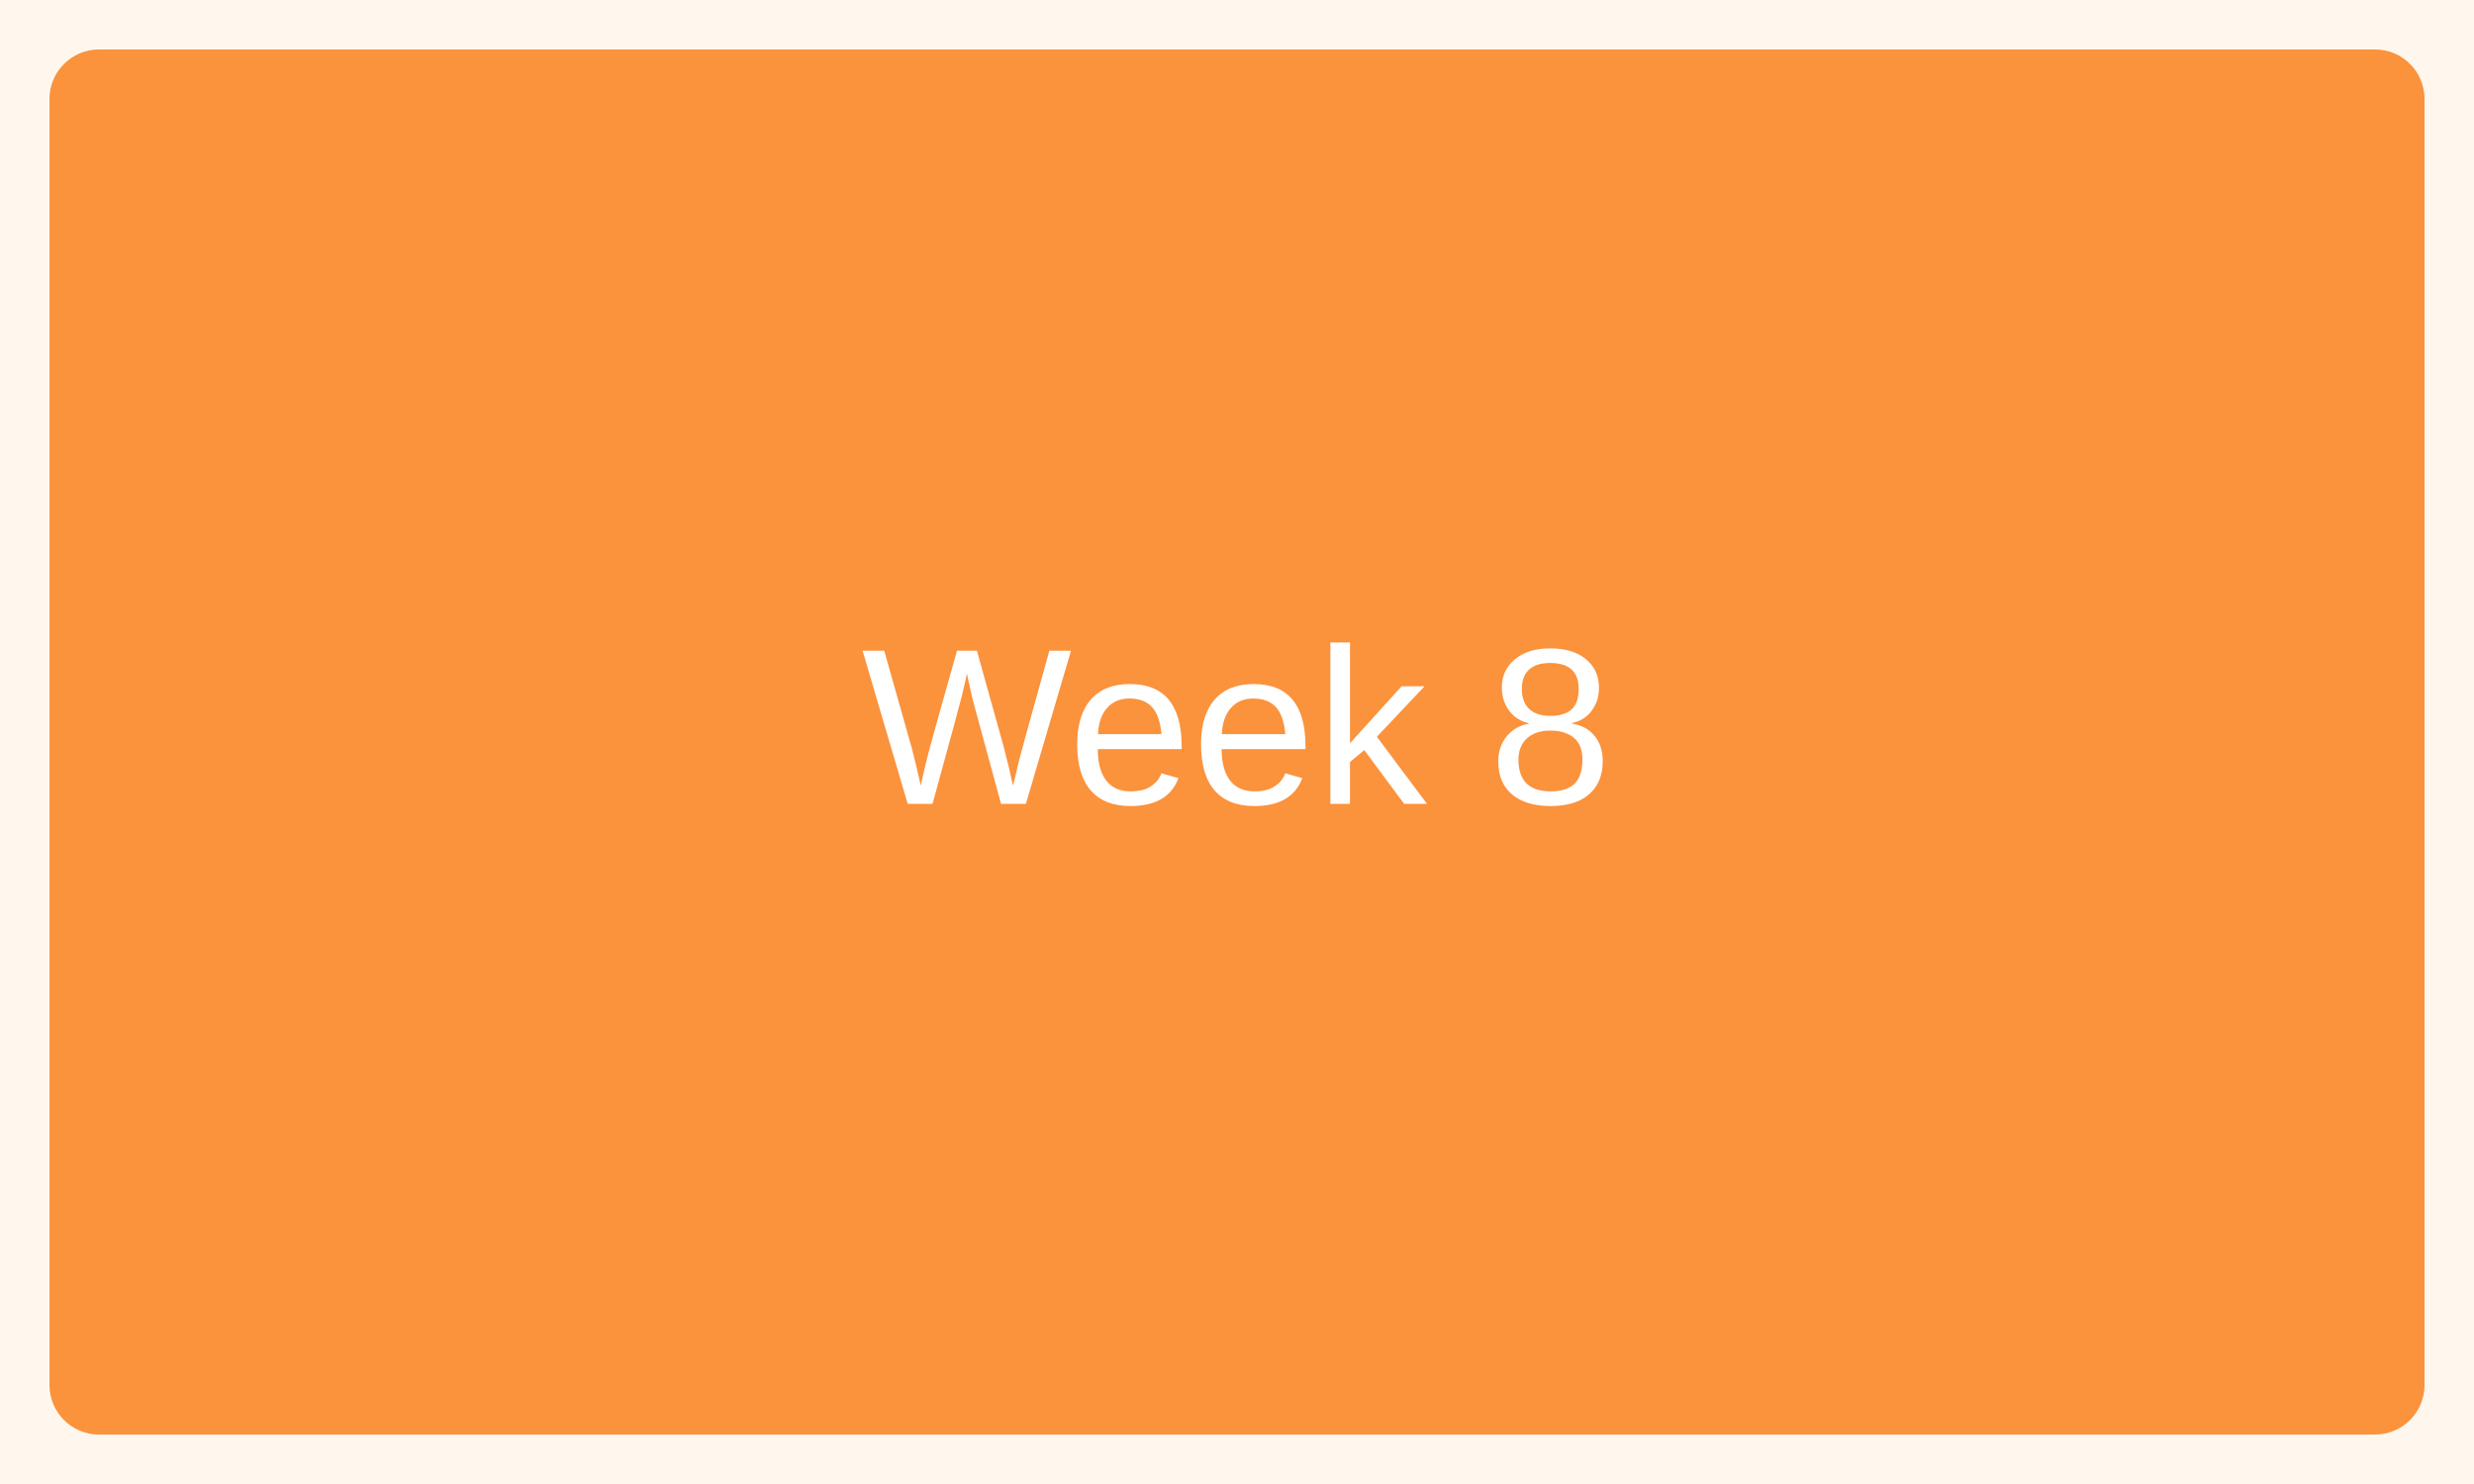
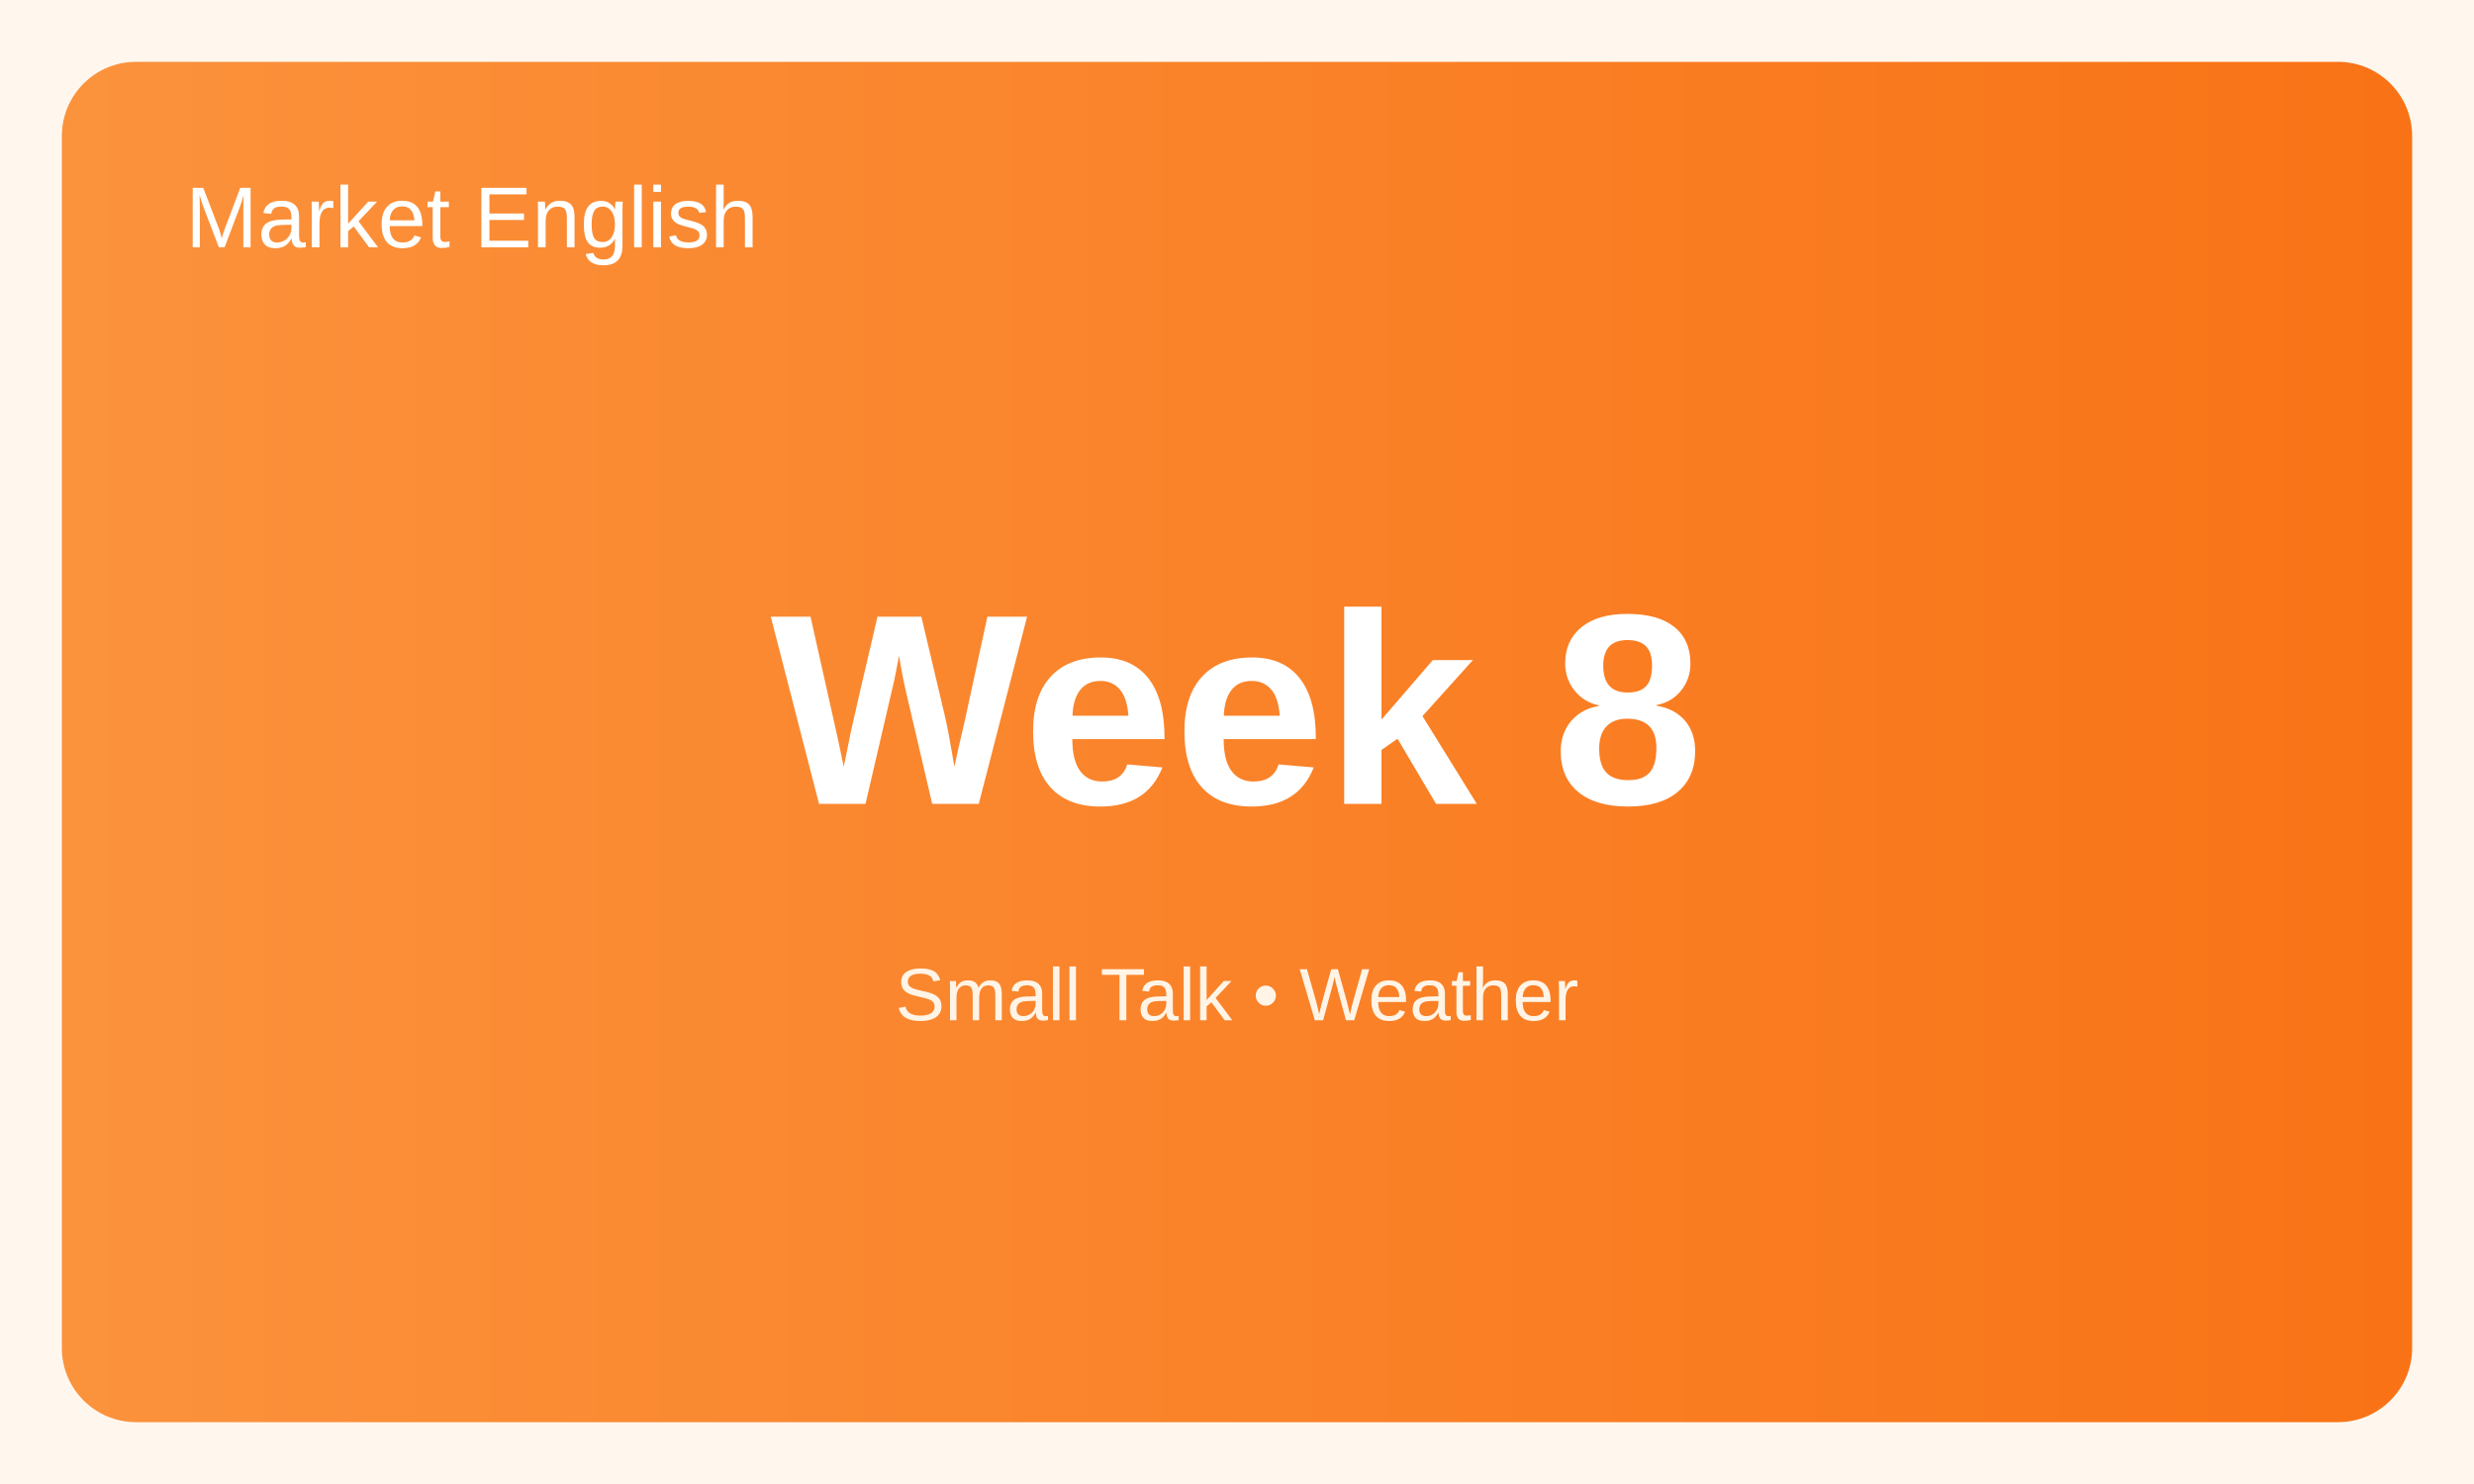
- <svg xmlns="http://www.w3.org/2000/svg" width="400" height="240">
+ <svg xmlns="http://www.w3.org/2000/svg" width="400" height="240" viewBox="0 0 400 240">
+   <defs>
+     <linearGradient id="g8" x1="0" x2="1">
+       <stop offset="0%" stop-color="#fb923c" />
+       <stop offset="100%" stop-color="#f97316" />
+     </linearGradient>
+   </defs>
  <rect width="100%" height="100%" fill="#fff7ed" />
-   <rect x="8" y="8" width="384" height="224" rx="8" fill="#fb923c" />
-   <text x="200" y="130" font-family="Arial, Helvetica, sans-serif" font-size="36" fill="#ffffff" text-anchor="middle">Week 8</text>
+   <rect x="10" y="10" width="380" height="220" rx="12" fill="url(#g8)" />
+   <text x="30" y="40" font-family="Segoe UI, Arial, Helvetica, sans-serif" font-size="14" fill="#fff">Market English</text>
+   <text x="200" y="130" font-family="Segoe UI, Arial, Helvetica, sans-serif" font-size="44" font-weight="700" fill="#ffffff" text-anchor="middle">Week 8</text>
+   <text x="200" y="165" font-family="Segoe UI, Arial, Helvetica, sans-serif" font-size="12" fill="#fff4e6" text-anchor="middle">Small Talk • Weather</text>
</svg>
